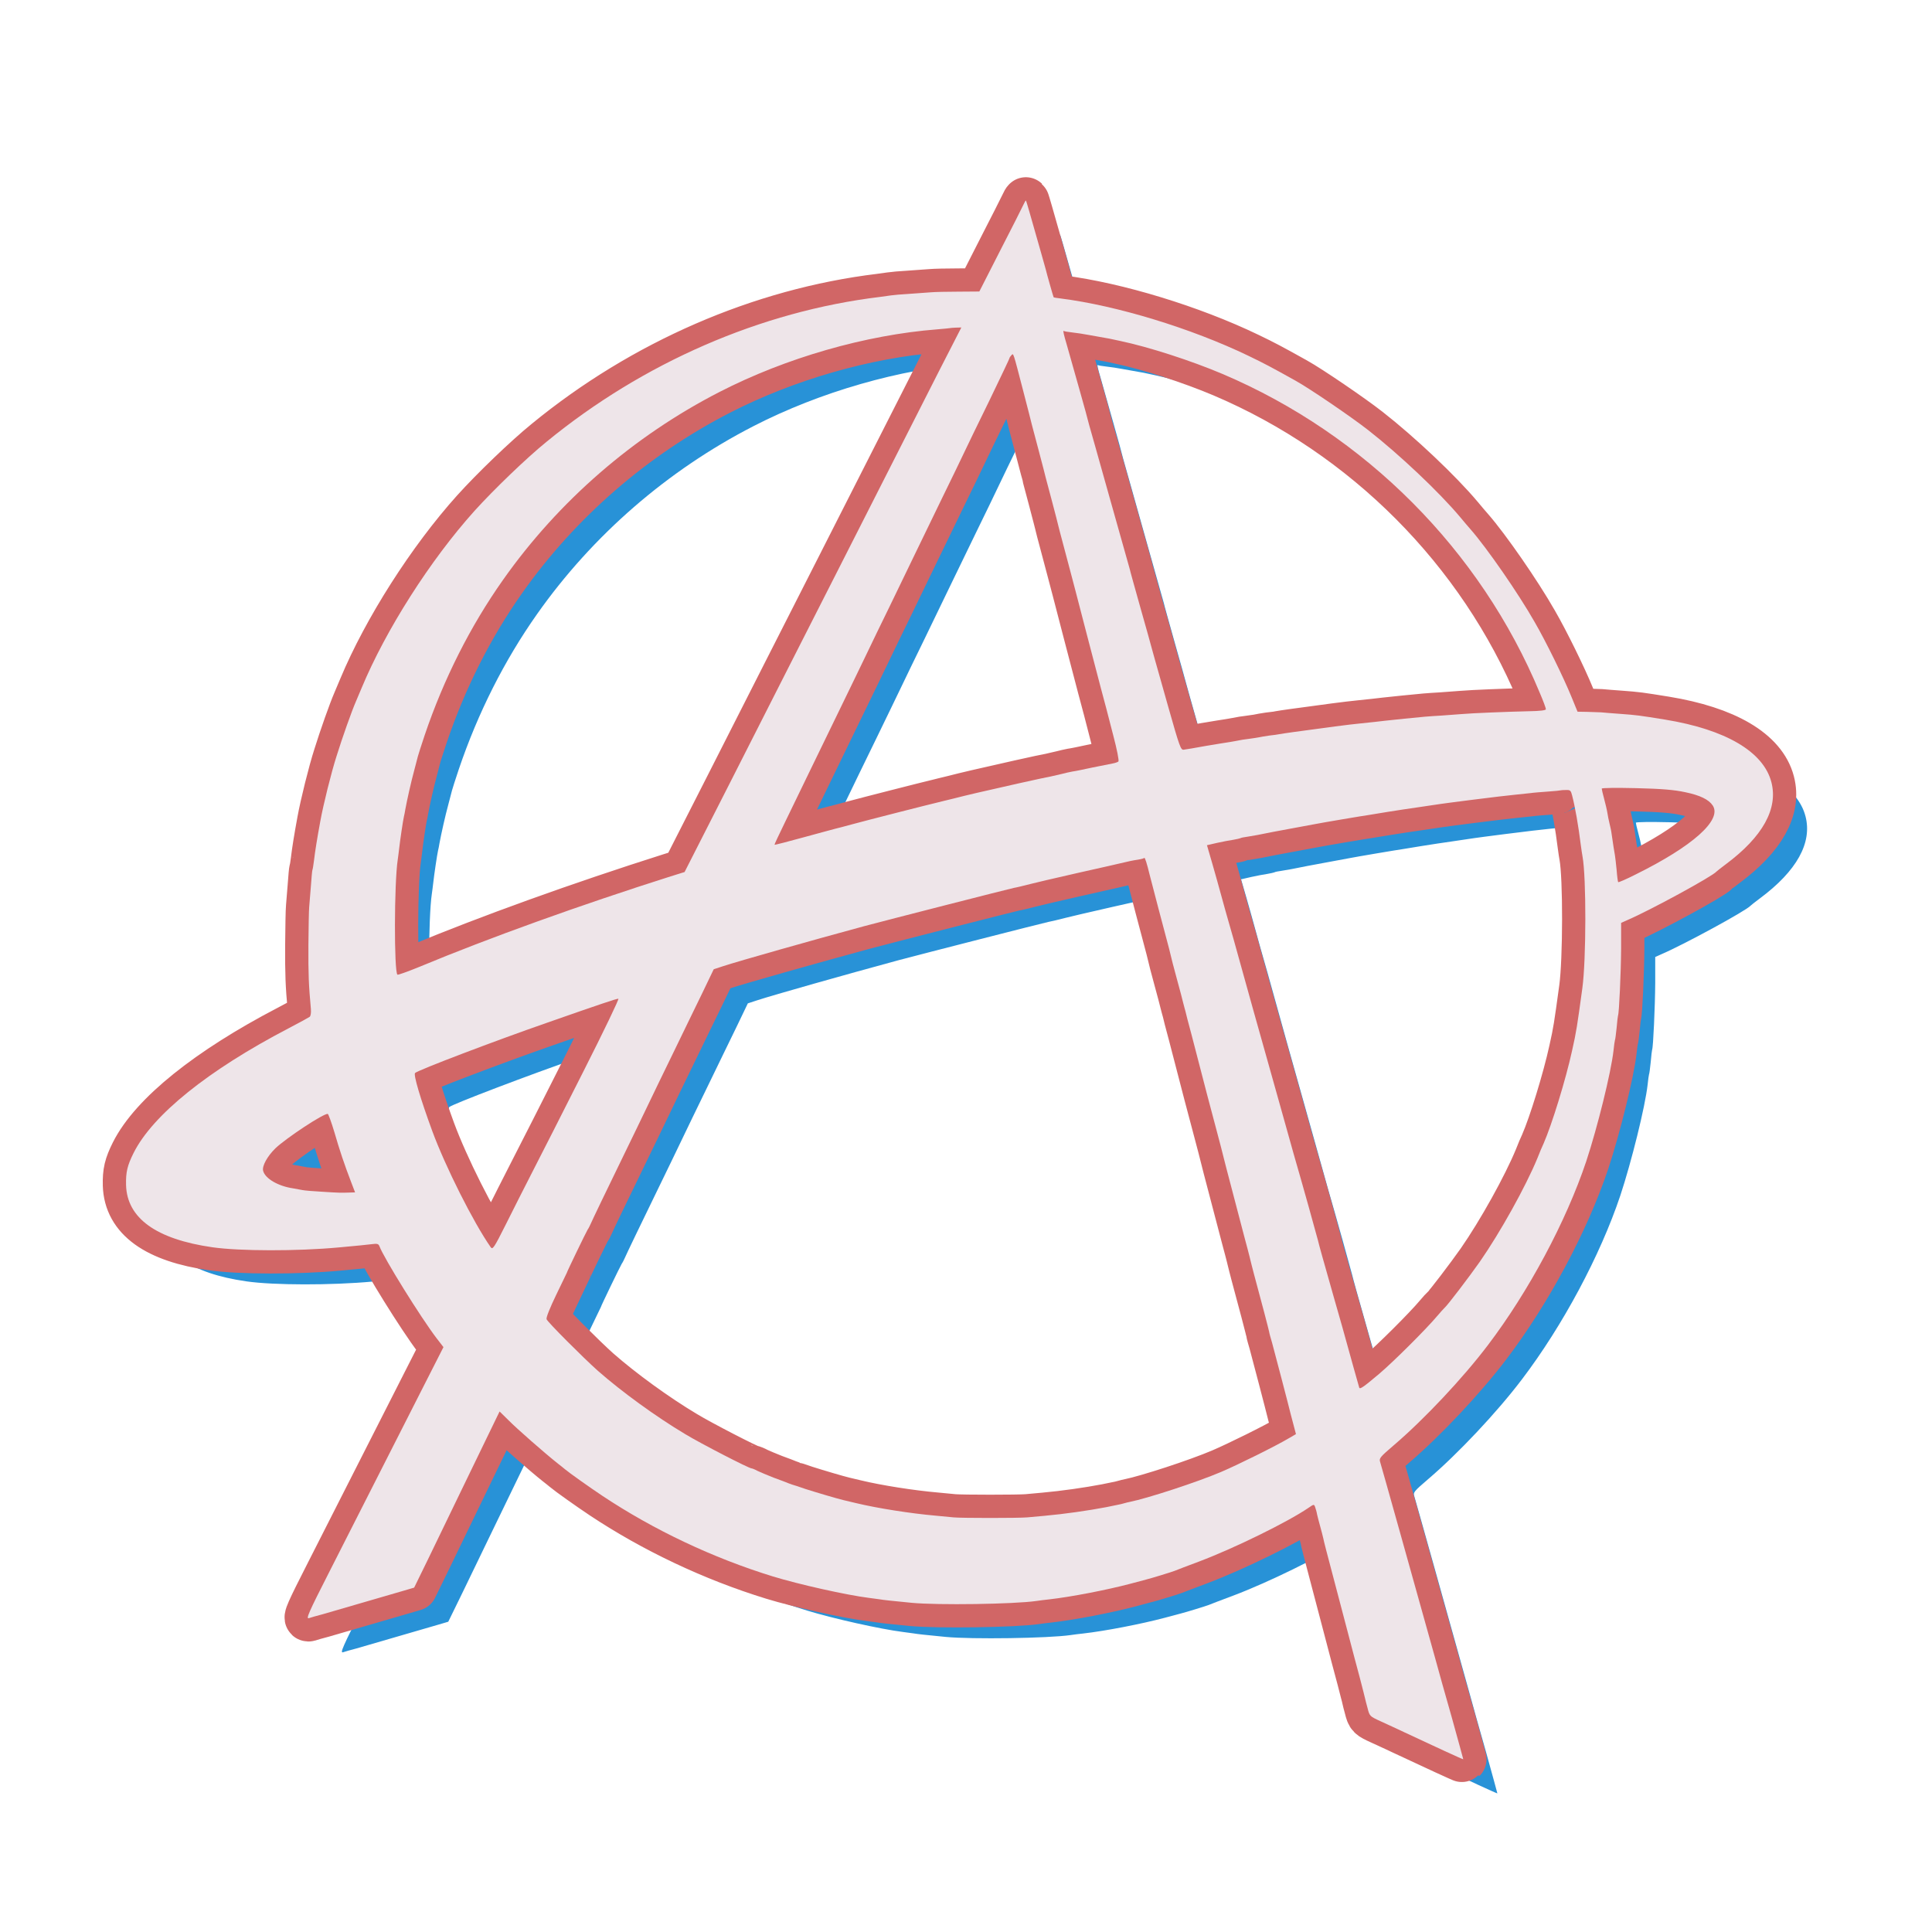
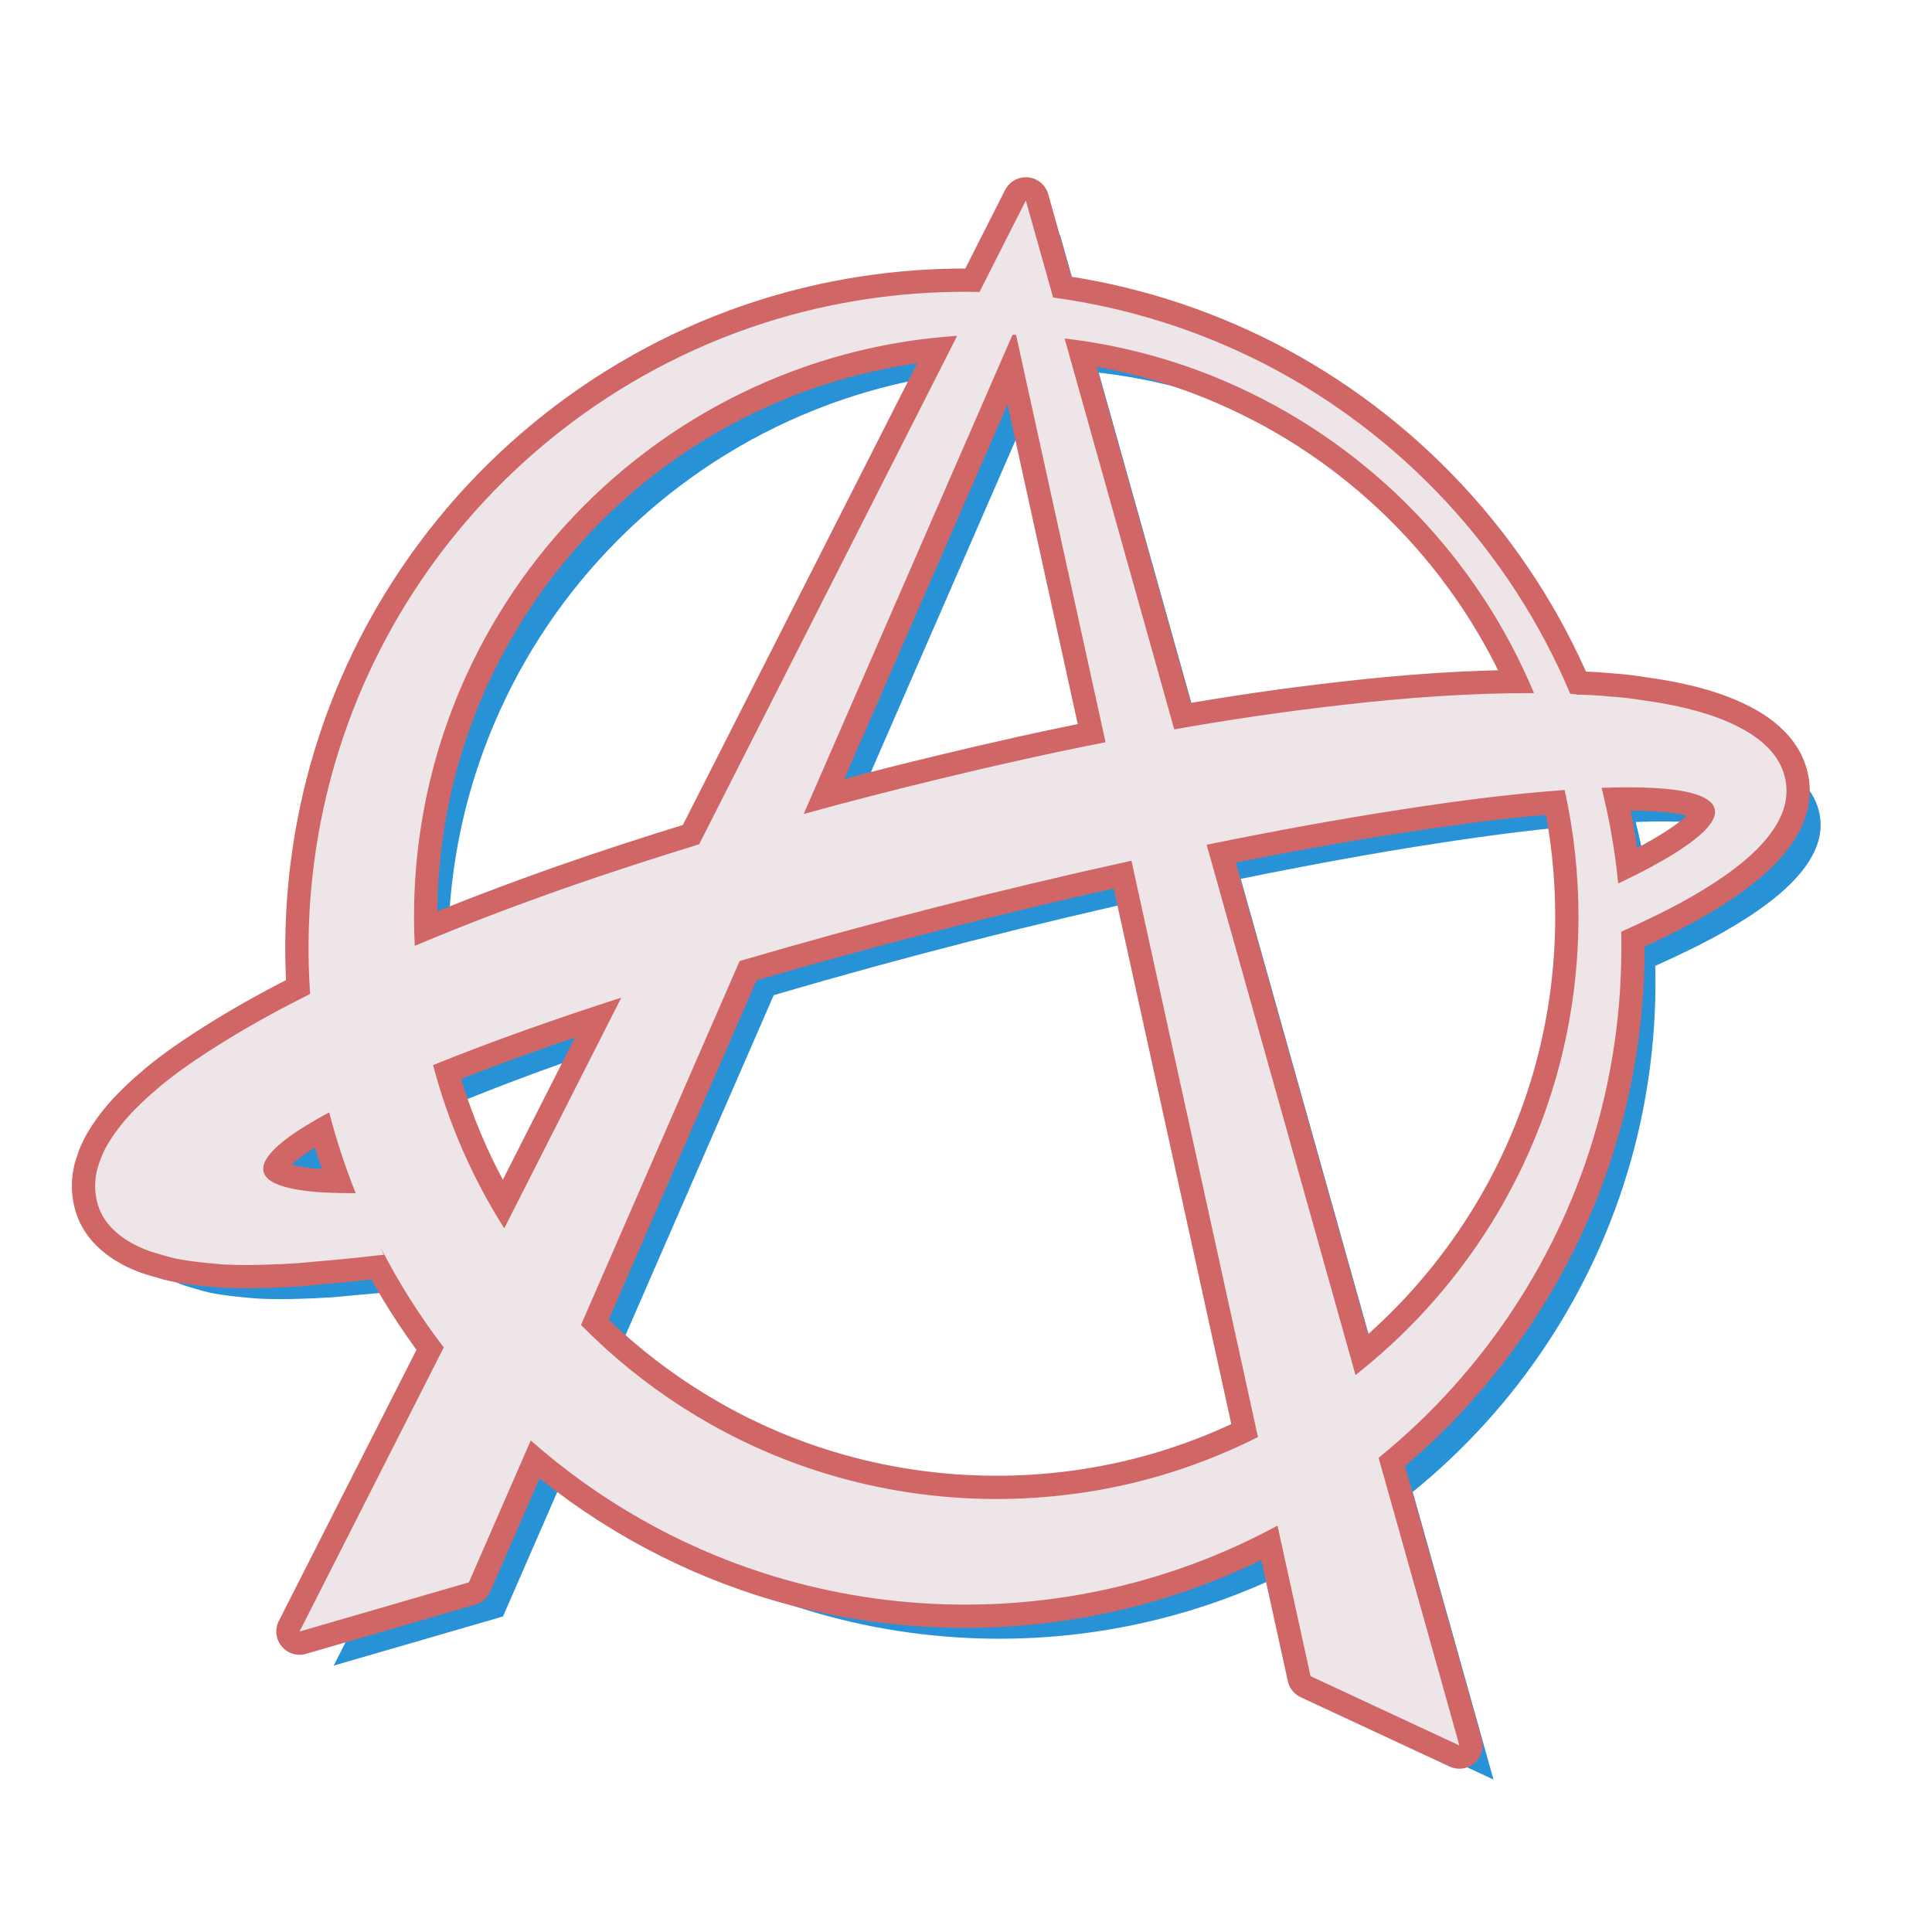
<svg xmlns="http://www.w3.org/2000/svg" viewBox="-70 -70 1246 1246" width="512" height="512">
  <g transform="translate(22,22)">
    <g transform="translate(0,1084) scale(0.1,-0.1)" fill="#2892D7">
-       <path d="M5899 10217 c-8 -18 -75 -150 -149 -294 l-134 -263 -135 -1 c-75 0 -154 -2 -176 -4 -22 -2 -84 -6 -138 -10 -54 -3 -108 -8 -120 -10 -12 -2 -44 -6 -72 -10 -768 -93 -1528 -424 -2150 -934 -133 -108 -344 -312 -465 -446 -285 -317 -571 -766 -727 -1140 -14 -33 -31 -73 -38 -90 -27 -62 -87 -231 -124 -350 -34 -105 -86 -315 -105 -420 -21 -114 -34 -195 -41 -255 -4 -30 -8 -57 -10 -60 -2 -3 -6 -50 -10 -105 -4 -55 -9 -116 -11 -135 -2 -19 -4 -129 -5 -245 -1 -187 2 -260 16 -412 2 -25 -1 -45 -8 -51 -7 -5 -69 -39 -138 -75 -516 -269 -874 -557 -997 -802 -41 -82 -51 -124 -49 -208 6 -213 194 -349 557 -401 175 -25 545 -26 815 -1 129 12 173 16 212 21 36 5 44 2 50 -13 28 -76 268 -462 369 -594 l44 -57 -121 -238 c-116 -228 -278 -547 -616 -1213 -133 -261 -151 -303 -131 -297 12 4 52 16 88 25 60 17 363 105 523 152 l68 20 89 182 c48 100 135 279 192 397 57 118 142 292 187 386 l83 171 57 -56 c54 -55 237 -215 314 -276 21 -16 44 -35 50 -40 27 -23 158 -116 242 -172 331 -220 713 -401 1100 -520 166 -51 474 -120 618 -138 18 -2 48 -6 67 -9 37 -6 69 -9 210 -23 168 -16 660 -9 805 12 17 3 53 7 80 10 142 16 374 61 525 101 52 14 100 27 105 28 29 7 163 48 180 55 11 5 83 32 160 61 225 85 566 252 703 345 36 25 37 25 44 4 4 -11 10 -31 12 -45 3 -14 12 -48 20 -77 8 -29 17 -63 20 -77 2 -14 29 -117 59 -230 30 -113 75 -284 100 -380 25 -96 60 -229 78 -295 17 -66 32 -124 33 -130 1 -5 8 -33 16 -62 13 -51 14 -52 84 -84 39 -18 107 -49 151 -70 190 -89 380 -177 382 -175 0 0 -32 120 -73 266 -42 146 -90 319 -108 385 -129 463 -348 1245 -355 1266 -8 24 -1 32 90 110 192 164 443 430 605 644 262 345 504 797 634 1185 72 218 160 572 176 715 3 33 8 62 9 66 2 3 7 39 11 80 3 40 8 76 9 79 7 13 19 279 20 432 l0 166 40 18 c143 61 549 282 575 313 3 3 30 25 60 47 238 177 339 359 294 530 -51 196 -294 339 -685 403 -168 27 -180 29 -289 37 -52 4 -108 8 -125 10 -16 1 -57 2 -90 3 l-61 1 -38 93 c-53 130 -167 362 -239 486 -106 186 -307 476 -412 596 -15 17 -45 52 -68 80 -134 160 -391 403 -593 561 -110 86 -377 268 -469 319 -156 87 -201 111 -305 161 -368 177 -847 323 -1209 369 -25 3 -45 6 -46 8 -2 3 -46 158 -50 177 -3 13 -39 138 -105 370 -12 41 -22 76 -24 77 -1 1 -9 -12 -17 -30z m-543 -1070 c-79 -155 -228 -448 -331 -652 -103 -203 -252 -496 -330 -650 -78 -154 -220 -433 -315 -620 -263 -518 -541 -1067 -607 -1195 l-58 -114 -90 -28 c-580 -184 -1175 -398 -1619 -583 -76 -31 -140 -54 -143 -51 -22 22 -21 590 2 741 2 17 7 48 9 70 6 55 25 183 31 209 3 12 7 32 9 46 11 60 38 181 57 250 11 41 22 83 24 92 2 9 22 71 44 137 123 363 294 702 505 1001 358 508 841 927 1396 1212 428 220 942 368 1405 404 44 4 81 7 82 8 1 1 18 2 37 3 l36 1 -144 -281z m859 249 c28 -3 75 -10 105 -16 98 -17 125 -22 135 -24 6 -1 37 -8 70 -15 185 -39 457 -127 660 -213 920 -391 1663 -1137 2044 -2053 23 -53 41 -102 41 -109 0 -7 -37 -12 -112 -13 -130 -3 -362 -12 -428 -18 -25 -2 -85 -6 -135 -10 -84 -5 -111 -7 -237 -20 -122 -13 -146 -15 -193 -21 -27 -3 -70 -7 -95 -10 -25 -2 -97 -11 -160 -19 -63 -9 -133 -18 -155 -21 -49 -6 -185 -25 -205 -29 -8 -2 -37 -6 -65 -9 -27 -4 -57 -9 -65 -11 -8 -2 -37 -6 -65 -10 -27 -3 -57 -8 -65 -10 -8 -2 -33 -6 -55 -10 -22 -3 -94 -15 -160 -26 -66 -12 -129 -23 -141 -24 -19 -3 -27 20 -99 274 -94 332 -105 372 -110 391 -2 8 -33 121 -70 250 -36 129 -68 242 -69 250 -2 8 -61 218 -131 465 -70 248 -128 457 -131 465 -4 19 -36 135 -63 230 -12 41 -30 107 -41 145 -11 39 -30 107 -43 152 -14 46 -22 81 -18 79 4 -3 29 -7 56 -10z m-315 -381 c29 -110 53 -207 55 -215 2 -8 22 -85 45 -170 22 -85 43 -162 44 -170 2 -8 21 -77 41 -154 20 -76 38 -145 40 -155 2 -9 13 -52 25 -96 25 -92 80 -303 86 -325 7 -29 132 -507 163 -625 18 -66 34 -127 36 -135 2 -9 22 -87 45 -174 23 -87 38 -162 33 -167 -4 -4 -21 -10 -38 -13 -16 -3 -75 -15 -130 -26 -55 -12 -113 -24 -130 -26 -16 -3 -48 -10 -70 -16 -22 -5 -51 -12 -65 -15 -14 -2 -106 -22 -205 -44 -267 -60 -331 -75 -425 -99 -47 -11 -93 -23 -102 -25 -52 -12 -468 -118 -548 -140 -52 -14 -103 -28 -114 -30 -10 -3 -102 -27 -203 -55 -102 -28 -186 -50 -188 -48 -1 2 30 68 69 148 39 80 111 229 160 330 49 102 141 291 204 420 63 129 138 285 167 345 29 61 93 193 143 295 49 102 122 253 162 335 40 83 120 247 177 365 58 118 120 247 139 287 18 39 92 191 164 338 71 147 130 271 130 274 0 4 6 13 12 19 15 15 9 32 78 -233z m4268 -2584 c97 -20 153 -48 178 -86 61 -93 -128 -262 -498 -445 -59 -30 -110 -52 -112 -49 -2 2 -7 38 -10 79 -4 41 -9 84 -11 95 -4 20 -12 72 -21 135 -2 19 -9 50 -14 70 -5 19 -11 51 -14 70 -3 19 -13 60 -21 90 -8 30 -15 59 -15 64 0 5 96 6 223 3 166 -4 245 -11 315 -26z m-729 -21 c19 -72 41 -198 56 -320 4 -30 9 -63 11 -73 25 -134 24 -667 -1 -850 -34 -248 -38 -277 -66 -402 -41 -188 -131 -479 -184 -600 -8 -16 -26 -59 -40 -95 -76 -184 -239 -477 -371 -667 -69 -98 -208 -281 -228 -298 -6 -5 -26 -28 -45 -50 -72 -86 -284 -297 -376 -375 -102 -86 -125 -102 -129 -89 -4 12 -54 192 -110 394 -8 28 -30 106 -50 175 -77 271 -98 346 -106 380 -7 29 -105 380 -156 555 -8 28 -46 163 -84 300 -39 138 -75 266 -80 285 -20 68 -161 574 -225 805 -8 28 -21 75 -30 105 -21 74 -21 73 -49 175 -13 50 -40 143 -58 207 l-34 117 65 15 c36 8 83 17 105 20 21 4 41 8 45 10 3 3 25 7 47 10 22 4 51 9 64 11 33 7 167 33 203 39 43 8 140 26 167 31 39 8 317 55 348 59 15 2 70 11 122 20 52 8 145 23 205 31 61 9 121 18 135 20 29 4 72 10 190 25 170 21 224 28 295 35 33 3 76 8 95 10 19 3 71 7 114 10 44 3 81 7 82 8 1 1 16 2 33 2 28 1 32 -3 40 -35z m-2725 -510 c13 -51 100 -384 113 -430 8 -30 19 -71 23 -90 4 -19 20 -80 35 -135 15 -55 29 -107 31 -115 2 -8 8 -33 14 -55 6 -22 12 -47 15 -56 2 -10 19 -77 39 -150 37 -143 95 -364 101 -389 11 -42 46 -174 65 -245 12 -44 23 -87 25 -95 2 -8 17 -67 33 -130 52 -198 114 -434 118 -450 2 -8 11 -42 20 -75 9 -33 17 -67 19 -75 2 -8 12 -49 23 -90 46 -169 94 -353 97 -369 1 -9 10 -41 19 -71 13 -47 110 -417 120 -460 2 -8 11 -41 19 -72 l15 -57 -43 -25 c-87 -52 -334 -174 -440 -219 -155 -66 -474 -170 -588 -193 -10 -2 -27 -6 -37 -9 -10 -3 -29 -8 -42 -10 -13 -3 -45 -9 -73 -15 -115 -22 -267 -44 -400 -56 -38 -3 -88 -8 -110 -10 -59 -5 -422 -5 -475 0 -25 2 -76 7 -115 11 -161 14 -377 48 -514 81 -36 9 -72 17 -80 19 -42 10 -174 49 -246 72 -44 15 -82 28 -85 28 -3 1 -14 5 -25 9 -11 5 -54 21 -95 36 -41 16 -88 36 -105 44 -16 9 -34 16 -38 16 -17 0 -329 161 -428 221 -189 113 -408 272 -564 409 -91 81 -325 315 -330 332 -4 10 22 74 61 155 37 76 68 140 69 143 1 8 125 264 135 280 6 8 14 25 19 36 13 30 101 213 216 449 54 110 121 250 150 310 29 61 104 216 167 345 63 129 147 304 188 387 l73 152 61 20 c104 34 567 165 906 257 177 47 928 239 970 248 14 2 63 14 110 26 47 11 92 22 100 24 27 7 385 88 400 91 8 2 38 9 65 15 72 17 86 20 125 26 19 3 37 8 40 11 4 4 17 -36 34 -107z m-3650 -1267 c-130 -258 -278 -549 -329 -648 -51 -99 -129 -254 -174 -344 -74 -148 -84 -162 -96 -145 -112 160 -293 521 -377 749 -76 207 -123 365 -111 375 20 19 520 209 848 323 348 122 450 156 463 156 7 1 -92 -205 -224 -466z m-1608 -393 c35 -121 65 -210 108 -322 l26 -68 -33 -1 c-56 -2 -70 -2 -177 5 -58 3 -116 8 -130 11 -14 3 -41 8 -60 11 -96 14 -180 63 -193 113 -8 31 27 94 79 145 69 66 314 228 338 222 4 -1 23 -53 42 -116z" />
+       <path d="M9755 5547 C9767 5115 9714 4682 9596 4267 C9359 3431 8866 2686 8191 2138 C8365 1520 8539 901 8712 283 C8392 432 8072 581 7752 730 C7681 1054 7610 1377 7539 1701 C7231 1534 6903 1406 6563 1320 C5796 1126 4980 1152 4227 1394 C3672 1572 3159 1865 2723 2250 C2590 1945 2457 1640 2324 1335 C1960 1229 1596 1124 1232 1018 C1542 1629 1852 2240 2162 2850 C2008 3051 1872 3266 1756 3492 C1762 3477 1769 3463 1776 3448 C1689 3438 1602 3429 1515 3420 C1466 3415 1417 3411 1369 3407 C1318 3402 1268 3397 1217 3393 C1153 3389 1088 3386 1024 3384 C931 3381 837 3380 745 3385 C725 3386 704 3389 684 3390 C626 3395 568 3401 510 3410 C484 3414 456 3418 430 3424 C402 3430 374 3438 345 3447 C309 3457 274 3467 238 3481 C138 3520 35 3586 -25 3677 C-44 3706 -59 3738 -69 3771 C-89 3839 -92 3912 -77 3981 C-72 4005 -64 4028 -56 4051 C-47 4078 -35 4105 -22 4131 C-2 4168 22 4205 46 4239 C88 4297 136 4352 187 4402 C218 4433 249 4462 282 4490 C313 4517 344 4545 377 4570 C496 4664 624 4748 752 4827 C930 4937 1113 5036 1300 5130 C1237 6041 1466 6944 1960 7712 C2508 8564 3347 9197 4319 9485 C4740 9609 5178 9667 5617 9657 C5717 9854 5816 10050 5916 10247 C5975 10038 6033 9829 6092 9621 C6561 9558 7018 9415 7440 9201 C8331 8747 9040 7987 9427 7065 C9437 7065 9446 7065 9456 7064 C9458 7064 9465 7065 9468 7064 C9468 7064 9468 7064 9468 7064 C9468 7064 9468 7064 9468 7064 C9468 7064 9468 7064 9468 7064 C9463 7059 9442 7062 9434 7062 C9434 7062 9434 7062 9434 7062 C9447 7059 9464 7060 9477 7060 C9490 7060 9503 7060 9516 7059 C9577 7057 9637 7053 9698 7047 C9731 7044 9764 7042 9796 7038 C9829 7034 9861 7029 9893 7024 C10046 7003 10200 6973 10347 6922 C10525 6860 10736 6752 10801 6562 C10833 6469 10827 6373 10788 6283 C10741 6173 10653 6078 10563 6000 C10471 5921 10370 5853 10267 5791 C10103 5692 9930 5610 9756 5531 C9756 5536 9755 5541 9755 5547 Z M9629 6459 C9680 6256 9716 6050 9736 5842 C9833 5888 9929 5936 10022 5990 C10094 6031 10166 6076 10231 6128 C10275 6162 10329 6211 10352 6264 C10419 6426 10085 6450 9998 6456 C9943 6460 9887 6462 9832 6462 C9765 6463 9697 6461 9629 6459 Z M7082 6092 C7402 4952 7722 3812 8042 2672 C8657 3155 9110 3820 9330 4572 C9429 4911 9479 5263 9480 5616 C9481 5895 9451 6173 9391 6445 C9045 6420 8699 6375 8356 6322 C7930 6257 7505 6178 7082 6092 Z M4070 5342 C3729 4559 3388 3777 3047 2995 C3442 2594 3923 2284 4452 2094 C5129 1850 5871 1807 6572 1968 C6863 2035 7146 2138 7413 2272 C7141 3511 6869 4750 6597 5989 C6179 5897 5762 5798 5347 5692 C4920 5583 4493 5466 4070 5342 Z M2093 4671 C2191 4299 2346 3943 2552 3618 C2804 4114 3055 4610 3307 5106 C2898 4974 2491 4832 2093 4671 Z M1594 3845 C1526 4015 1469 4189 1423 4366 C1372 4339 1322 4310 1273 4280 C1198 4234 892 4046 1035 3932 C1075 3901 1134 3885 1183 3874 C1242 3862 1304 3855 1365 3851 C1441 3846 1518 3845 1594 3845 Z M3809 6095 C4364 7188 4918 8281 5473 9374 C5081 9348 4694 9261 4329 9114 C3434 8756 2705 8059 2306 7181 C2057 6635 1945 6039 1975 5440 C2294 5575 2619 5698 2946 5813 C3232 5913 3520 6006 3809 6095 Z M6430 6753 C6238 7629 6045 8505 5853 9380 C5846 9380 5838 9381 5830 9381 C5381 8351 4932 7321 4483 6290 C4775 6371 5067 6446 5361 6517 C5716 6603 6072 6683 6430 6753 Z M9193 7070 C8829 7943 8143 8652 7282 9045 C6929 9207 6552 9312 6166 9357 C6402 8517 6637 7676 6873 6836 C7234 6900 7597 6953 7961 6994 C8370 7041 8781 7071 9193 7070 Z" />
    </g>
  </g>
  <g transform="translate(0,1084) scale(0.1,-0.1)" fill="#EEE5E9" stroke="#D16666" stroke-width="300" stroke-linejoin="round" paint-order="stroke fill markers">
-     <path d="M5899 10217 c-8 -18 -75 -150 -149 -294 l-134 -263 -135 -1 c-75 0 -154 -2 -176 -4 -22 -2 -84 -6 -138 -10 -54 -3 -108 -8 -120 -10 -12 -2 -44 -6 -72 -10 -768 -93 -1528 -424 -2150 -934 -133 -108 -344 -312 -465 -446 -285 -317 -571 -766 -727 -1140 -14 -33 -31 -73 -38 -90 -27 -62 -87 -231 -124 -350 -34 -105 -86 -315 -105 -420 -21 -114 -34 -195 -41 -255 -4 -30 -8 -57 -10 -60 -2 -3 -6 -50 -10 -105 -4 -55 -9 -116 -11 -135 -2 -19 -4 -129 -5 -245 -1 -187 2 -260 16 -412 2 -25 -1 -45 -8 -51 -7 -5 -69 -39 -138 -75 -516 -269 -874 -557 -997 -802 -41 -82 -51 -124 -49 -208 6 -213 194 -349 557 -401 175 -25 545 -26 815 -1 129 12 173 16 212 21 36 5 44 2 50 -13 28 -76 268 -462 369 -594 l44 -57 -121 -238 c-116 -228 -278 -547 -616 -1213 -133 -261 -151 -303 -131 -297 12 4 52 16 88 25 60 17 363 105 523 152 l68 20 89 182 c48 100 135 279 192 397 57 118 142 292 187 386 l83 171 57 -56 c54 -55 237 -215 314 -276 21 -16 44 -35 50 -40 27 -23 158 -116 242 -172 331 -220 713 -401 1100 -520 166 -51 474 -120 618 -138 18 -2 48 -6 67 -9 37 -6 69 -9 210 -23 168 -16 660 -9 805 12 17 3 53 7 80 10 142 16 374 61 525 101 52 14 100 27 105 28 29 7 163 48 180 55 11 5 83 32 160 61 225 85 566 252 703 345 36 25 37 25 44 4 4 -11 10 -31 12 -45 3 -14 12 -48 20 -77 8 -29 17 -63 20 -77 2 -14 29 -117 59 -230 30 -113 75 -284 100 -380 25 -96 60 -229 78 -295 17 -66 32 -124 33 -130 1 -5 8 -33 16 -62 13 -51 14 -52 84 -84 39 -18 107 -49 151 -70 190 -89 380 -177 382 -175 0 0 -32 120 -73 266 -42 146 -90 319 -108 385 -129 463 -348 1245 -355 1266 -8 24 -1 32 90 110 192 164 443 430 605 644 262 345 504 797 634 1185 72 218 160 572 176 715 3 33 8 62 9 66 2 3 7 39 11 80 3 40 8 76 9 79 7 13 19 279 20 432 l0 166 40 18 c143 61 549 282 575 313 3 3 30 25 60 47 238 177 339 359 294 530 -51 196 -294 339 -685 403 -168 27 -180 29 -289 37 -52 4 -108 8 -125 10 -16 1 -57 2 -90 3 l-61 1 -38 93 c-53 130 -167 362 -239 486 -106 186 -307 476 -412 596 -15 17 -45 52 -68 80 -134 160 -391 403 -593 561 -110 86 -377 268 -469 319 -156 87 -201 111 -305 161 -368 177 -847 323 -1209 369 -25 3 -45 6 -46 8 -2 3 -46 158 -50 177 -3 13 -39 138 -105 370 -12 41 -22 76 -24 77 -1 1 -9 -12 -17 -30z m-543 -1070 c-79 -155 -228 -448 -331 -652 -103 -203 -252 -496 -330 -650 -78 -154 -220 -433 -315 -620 -263 -518 -541 -1067 -607 -1195 l-58 -114 -90 -28 c-580 -184 -1175 -398 -1619 -583 -76 -31 -140 -54 -143 -51 -22 22 -21 590 2 741 2 17 7 48 9 70 6 55 25 183 31 209 3 12 7 32 9 46 11 60 38 181 57 250 11 41 22 83 24 92 2 9 22 71 44 137 123 363 294 702 505 1001 358 508 841 927 1396 1212 428 220 942 368 1405 404 44 4 81 7 82 8 1 1 18 2 37 3 l36 1 -144 -281z m859 249 c28 -3 75 -10 105 -16 98 -17 125 -22 135 -24 6 -1 37 -8 70 -15 185 -39 457 -127 660 -213 920 -391 1663 -1137 2044 -2053 23 -53 41 -102 41 -109 0 -7 -37 -12 -112 -13 -130 -3 -362 -12 -428 -18 -25 -2 -85 -6 -135 -10 -84 -5 -111 -7 -237 -20 -122 -13 -146 -15 -193 -21 -27 -3 -70 -7 -95 -10 -25 -2 -97 -11 -160 -19 -63 -9 -133 -18 -155 -21 -49 -6 -185 -25 -205 -29 -8 -2 -37 -6 -65 -9 -27 -4 -57 -9 -65 -11 -8 -2 -37 -6 -65 -10 -27 -3 -57 -8 -65 -10 -8 -2 -33 -6 -55 -10 -22 -3 -94 -15 -160 -26 -66 -12 -129 -23 -141 -24 -19 -3 -27 20 -99 274 -94 332 -105 372 -110 391 -2 8 -33 121 -70 250 -36 129 -68 242 -69 250 -2 8 -61 218 -131 465 -70 248 -128 457 -131 465 -4 19 -36 135 -63 230 -12 41 -30 107 -41 145 -11 39 -30 107 -43 152 -14 46 -22 81 -18 79 4 -3 29 -7 56 -10z m-315 -381 c29 -110 53 -207 55 -215 2 -8 22 -85 45 -170 22 -85 43 -162 44 -170 2 -8 21 -77 41 -154 20 -76 38 -145 40 -155 2 -9 13 -52 25 -96 25 -92 80 -303 86 -325 7 -29 132 -507 163 -625 18 -66 34 -127 36 -135 2 -9 22 -87 45 -174 23 -87 38 -162 33 -167 -4 -4 -21 -10 -38 -13 -16 -3 -75 -15 -130 -26 -55 -12 -113 -24 -130 -26 -16 -3 -48 -10 -70 -16 -22 -5 -51 -12 -65 -15 -14 -2 -106 -22 -205 -44 -267 -60 -331 -75 -425 -99 -47 -11 -93 -23 -102 -25 -52 -12 -468 -118 -548 -140 -52 -14 -103 -28 -114 -30 -10 -3 -102 -27 -203 -55 -102 -28 -186 -50 -188 -48 -1 2 30 68 69 148 39 80 111 229 160 330 49 102 141 291 204 420 63 129 138 285 167 345 29 61 93 193 143 295 49 102 122 253 162 335 40 83 120 247 177 365 58 118 120 247 139 287 18 39 92 191 164 338 71 147 130 271 130 274 0 4 6 13 12 19 15 15 9 32 78 -233z m4268 -2584 c97 -20 153 -48 178 -86 61 -93 -128 -262 -498 -445 -59 -30 -110 -52 -112 -49 -2 2 -7 38 -10 79 -4 41 -9 84 -11 95 -4 20 -12 72 -21 135 -2 19 -9 50 -14 70 -5 19 -11 51 -14 70 -3 19 -13 60 -21 90 -8 30 -15 59 -15 64 0 5 96 6 223 3 166 -4 245 -11 315 -26z m-729 -21 c19 -72 41 -198 56 -320 4 -30 9 -63 11 -73 25 -134 24 -667 -1 -850 -34 -248 -38 -277 -66 -402 -41 -188 -131 -479 -184 -600 -8 -16 -26 -59 -40 -95 -76 -184 -239 -477 -371 -667 -69 -98 -208 -281 -228 -298 -6 -5 -26 -28 -45 -50 -72 -86 -284 -297 -376 -375 -102 -86 -125 -102 -129 -89 -4 12 -54 192 -110 394 -8 28 -30 106 -50 175 -77 271 -98 346 -106 380 -7 29 -105 380 -156 555 -8 28 -46 163 -84 300 -39 138 -75 266 -80 285 -20 68 -161 574 -225 805 -8 28 -21 75 -30 105 -21 74 -21 73 -49 175 -13 50 -40 143 -58 207 l-34 117 65 15 c36 8 83 17 105 20 21 4 41 8 45 10 3 3 25 7 47 10 22 4 51 9 64 11 33 7 167 33 203 39 43 8 140 26 167 31 39 8 317 55 348 59 15 2 70 11 122 20 52 8 145 23 205 31 61 9 121 18 135 20 29 4 72 10 190 25 170 21 224 28 295 35 33 3 76 8 95 10 19 3 71 7 114 10 44 3 81 7 82 8 1 1 16 2 33 2 28 1 32 -3 40 -35z m-2725 -510 c13 -51 100 -384 113 -430 8 -30 19 -71 23 -90 4 -19 20 -80 35 -135 15 -55 29 -107 31 -115 2 -8 8 -33 14 -55 6 -22 12 -47 15 -56 2 -10 19 -77 39 -150 37 -143 95 -364 101 -389 11 -42 46 -174 65 -245 12 -44 23 -87 25 -95 2 -8 17 -67 33 -130 52 -198 114 -434 118 -450 2 -8 11 -42 20 -75 9 -33 17 -67 19 -75 2 -8 12 -49 23 -90 46 -169 94 -353 97 -369 1 -9 10 -41 19 -71 13 -47 110 -417 120 -460 2 -8 11 -41 19 -72 l15 -57 -43 -25 c-87 -52 -334 -174 -440 -219 -155 -66 -474 -170 -588 -193 -10 -2 -27 -6 -37 -9 -10 -3 -29 -8 -42 -10 -13 -3 -45 -9 -73 -15 -115 -22 -267 -44 -400 -56 -38 -3 -88 -8 -110 -10 -59 -5 -422 -5 -475 0 -25 2 -76 7 -115 11 -161 14 -377 48 -514 81 -36 9 -72 17 -80 19 -42 10 -174 49 -246 72 -44 15 -82 28 -85 28 -3 1 -14 5 -25 9 -11 5 -54 21 -95 36 -41 16 -88 36 -105 44 -16 9 -34 16 -38 16 -17 0 -329 161 -428 221 -189 113 -408 272 -564 409 -91 81 -325 315 -330 332 -4 10 22 74 61 155 37 76 68 140 69 143 1 8 125 264 135 280 6 8 14 25 19 36 13 30 101 213 216 449 54 110 121 250 150 310 29 61 104 216 167 345 63 129 147 304 188 387 l73 152 61 20 c104 34 567 165 906 257 177 47 928 239 970 248 14 2 63 14 110 26 47 11 92 22 100 24 27 7 385 88 400 91 8 2 38 9 65 15 72 17 86 20 125 26 19 3 37 8 40 11 4 4 17 -36 34 -107z m-3650 -1267 c-130 -258 -278 -549 -329 -648 -51 -99 -129 -254 -174 -344 -74 -148 -84 -162 -96 -145 -112 160 -293 521 -377 749 -76 207 -123 365 -111 375 20 19 520 209 848 323 348 122 450 156 463 156 7 1 -92 -205 -224 -466z m-1608 -393 c35 -121 65 -210 108 -322 l26 -68 -33 -1 c-56 -2 -70 -2 -177 5 -58 3 -116 8 -130 11 -14 3 -41 8 -60 11 -96 14 -180 63 -193 113 -8 31 27 94 79 145 69 66 314 228 338 222 4 -1 23 -53 42 -116z" />
+     <path d="M9755 5547 C9767 5115 9714 4682 9596 4267 C9359 3431 8866 2686 8191 2138 C8365 1520 8539 901 8712 283 C8392 432 8072 581 7752 730 C7681 1054 7610 1377 7539 1701 C7231 1534 6903 1406 6563 1320 C5796 1126 4980 1152 4227 1394 C3672 1572 3159 1865 2723 2250 C2590 1945 2457 1640 2324 1335 C1960 1229 1596 1124 1232 1018 C1542 1629 1852 2240 2162 2850 C2008 3051 1872 3266 1756 3492 C1762 3477 1769 3463 1776 3448 C1689 3438 1602 3429 1515 3420 C1466 3415 1417 3411 1369 3407 C1318 3402 1268 3397 1217 3393 C1153 3389 1088 3386 1024 3384 C931 3381 837 3380 745 3385 C725 3386 704 3389 684 3390 C626 3395 568 3401 510 3410 C484 3414 456 3418 430 3424 C402 3430 374 3438 345 3447 C309 3457 274 3467 238 3481 C138 3520 35 3586 -25 3677 C-44 3706 -59 3738 -69 3771 C-89 3839 -92 3912 -77 3981 C-72 4005 -64 4028 -56 4051 C-47 4078 -35 4105 -22 4131 C-2 4168 22 4205 46 4239 C88 4297 136 4352 187 4402 C218 4433 249 4462 282 4490 C313 4517 344 4545 377 4570 C496 4664 624 4748 752 4827 C930 4937 1113 5036 1300 5130 C1237 6041 1466 6944 1960 7712 C2508 8564 3347 9197 4319 9485 C4740 9609 5178 9667 5617 9657 C5717 9854 5816 10050 5916 10247 C5975 10038 6033 9829 6092 9621 C6561 9558 7018 9415 7440 9201 C8331 8747 9040 7987 9427 7065 C9437 7065 9446 7065 9456 7064 C9458 7064 9465 7065 9468 7064 C9468 7064 9468 7064 9468 7064 C9468 7064 9468 7064 9468 7064 C9468 7064 9468 7064 9468 7064 C9463 7059 9442 7062 9434 7062 C9434 7062 9434 7062 9434 7062 C9447 7059 9464 7060 9477 7060 C9490 7060 9503 7060 9516 7059 C9577 7057 9637 7053 9698 7047 C9731 7044 9764 7042 9796 7038 C9829 7034 9861 7029 9893 7024 C10046 7003 10200 6973 10347 6922 C10525 6860 10736 6752 10801 6562 C10833 6469 10827 6373 10788 6283 C10741 6173 10653 6078 10563 6000 C10471 5921 10370 5853 10267 5791 C10103 5692 9930 5610 9756 5531 C9756 5536 9755 5541 9755 5547 Z M9629 6459 C9680 6256 9716 6050 9736 5842 C9833 5888 9929 5936 10022 5990 C10094 6031 10166 6076 10231 6128 C10275 6162 10329 6211 10352 6264 C10419 6426 10085 6450 9998 6456 C9943 6460 9887 6462 9832 6462 C9765 6463 9697 6461 9629 6459 Z M7082 6092 C7402 4952 7722 3812 8042 2672 C8657 3155 9110 3820 9330 4572 C9429 4911 9479 5263 9480 5616 C9481 5895 9451 6173 9391 6445 C9045 6420 8699 6375 8356 6322 C7930 6257 7505 6178 7082 6092 Z M4070 5342 C3729 4559 3388 3777 3047 2995 C3442 2594 3923 2284 4452 2094 C5129 1850 5871 1807 6572 1968 C6863 2035 7146 2138 7413 2272 C7141 3511 6869 4750 6597 5989 C6179 5897 5762 5798 5347 5692 C4920 5583 4493 5466 4070 5342 Z M2093 4671 C2191 4299 2346 3943 2552 3618 C2804 4114 3055 4610 3307 5106 C2898 4974 2491 4832 2093 4671 Z M1594 3845 C1526 4015 1469 4189 1423 4366 C1372 4339 1322 4310 1273 4280 C1198 4234 892 4046 1035 3932 C1075 3901 1134 3885 1183 3874 C1242 3862 1304 3855 1365 3851 C1441 3846 1518 3845 1594 3845 Z M3809 6095 C4364 7188 4918 8281 5473 9374 C5081 9348 4694 9261 4329 9114 C3434 8756 2705 8059 2306 7181 C2057 6635 1945 6039 1975 5440 C2294 5575 2619 5698 2946 5813 C3232 5913 3520 6006 3809 6095 Z M6430 6753 C6238 7629 6045 8505 5853 9380 C5846 9380 5838 9381 5830 9381 C5381 8351 4932 7321 4483 6290 C4775 6371 5067 6446 5361 6517 C5716 6603 6072 6683 6430 6753 Z M9193 7070 C8829 7943 8143 8652 7282 9045 C6929 9207 6552 9312 6166 9357 C6402 8517 6637 7676 6873 6836 C7234 6900 7597 6953 7961 6994 C8370 7041 8781 7071 9193 7070 Z" />
  </g>
</svg>
